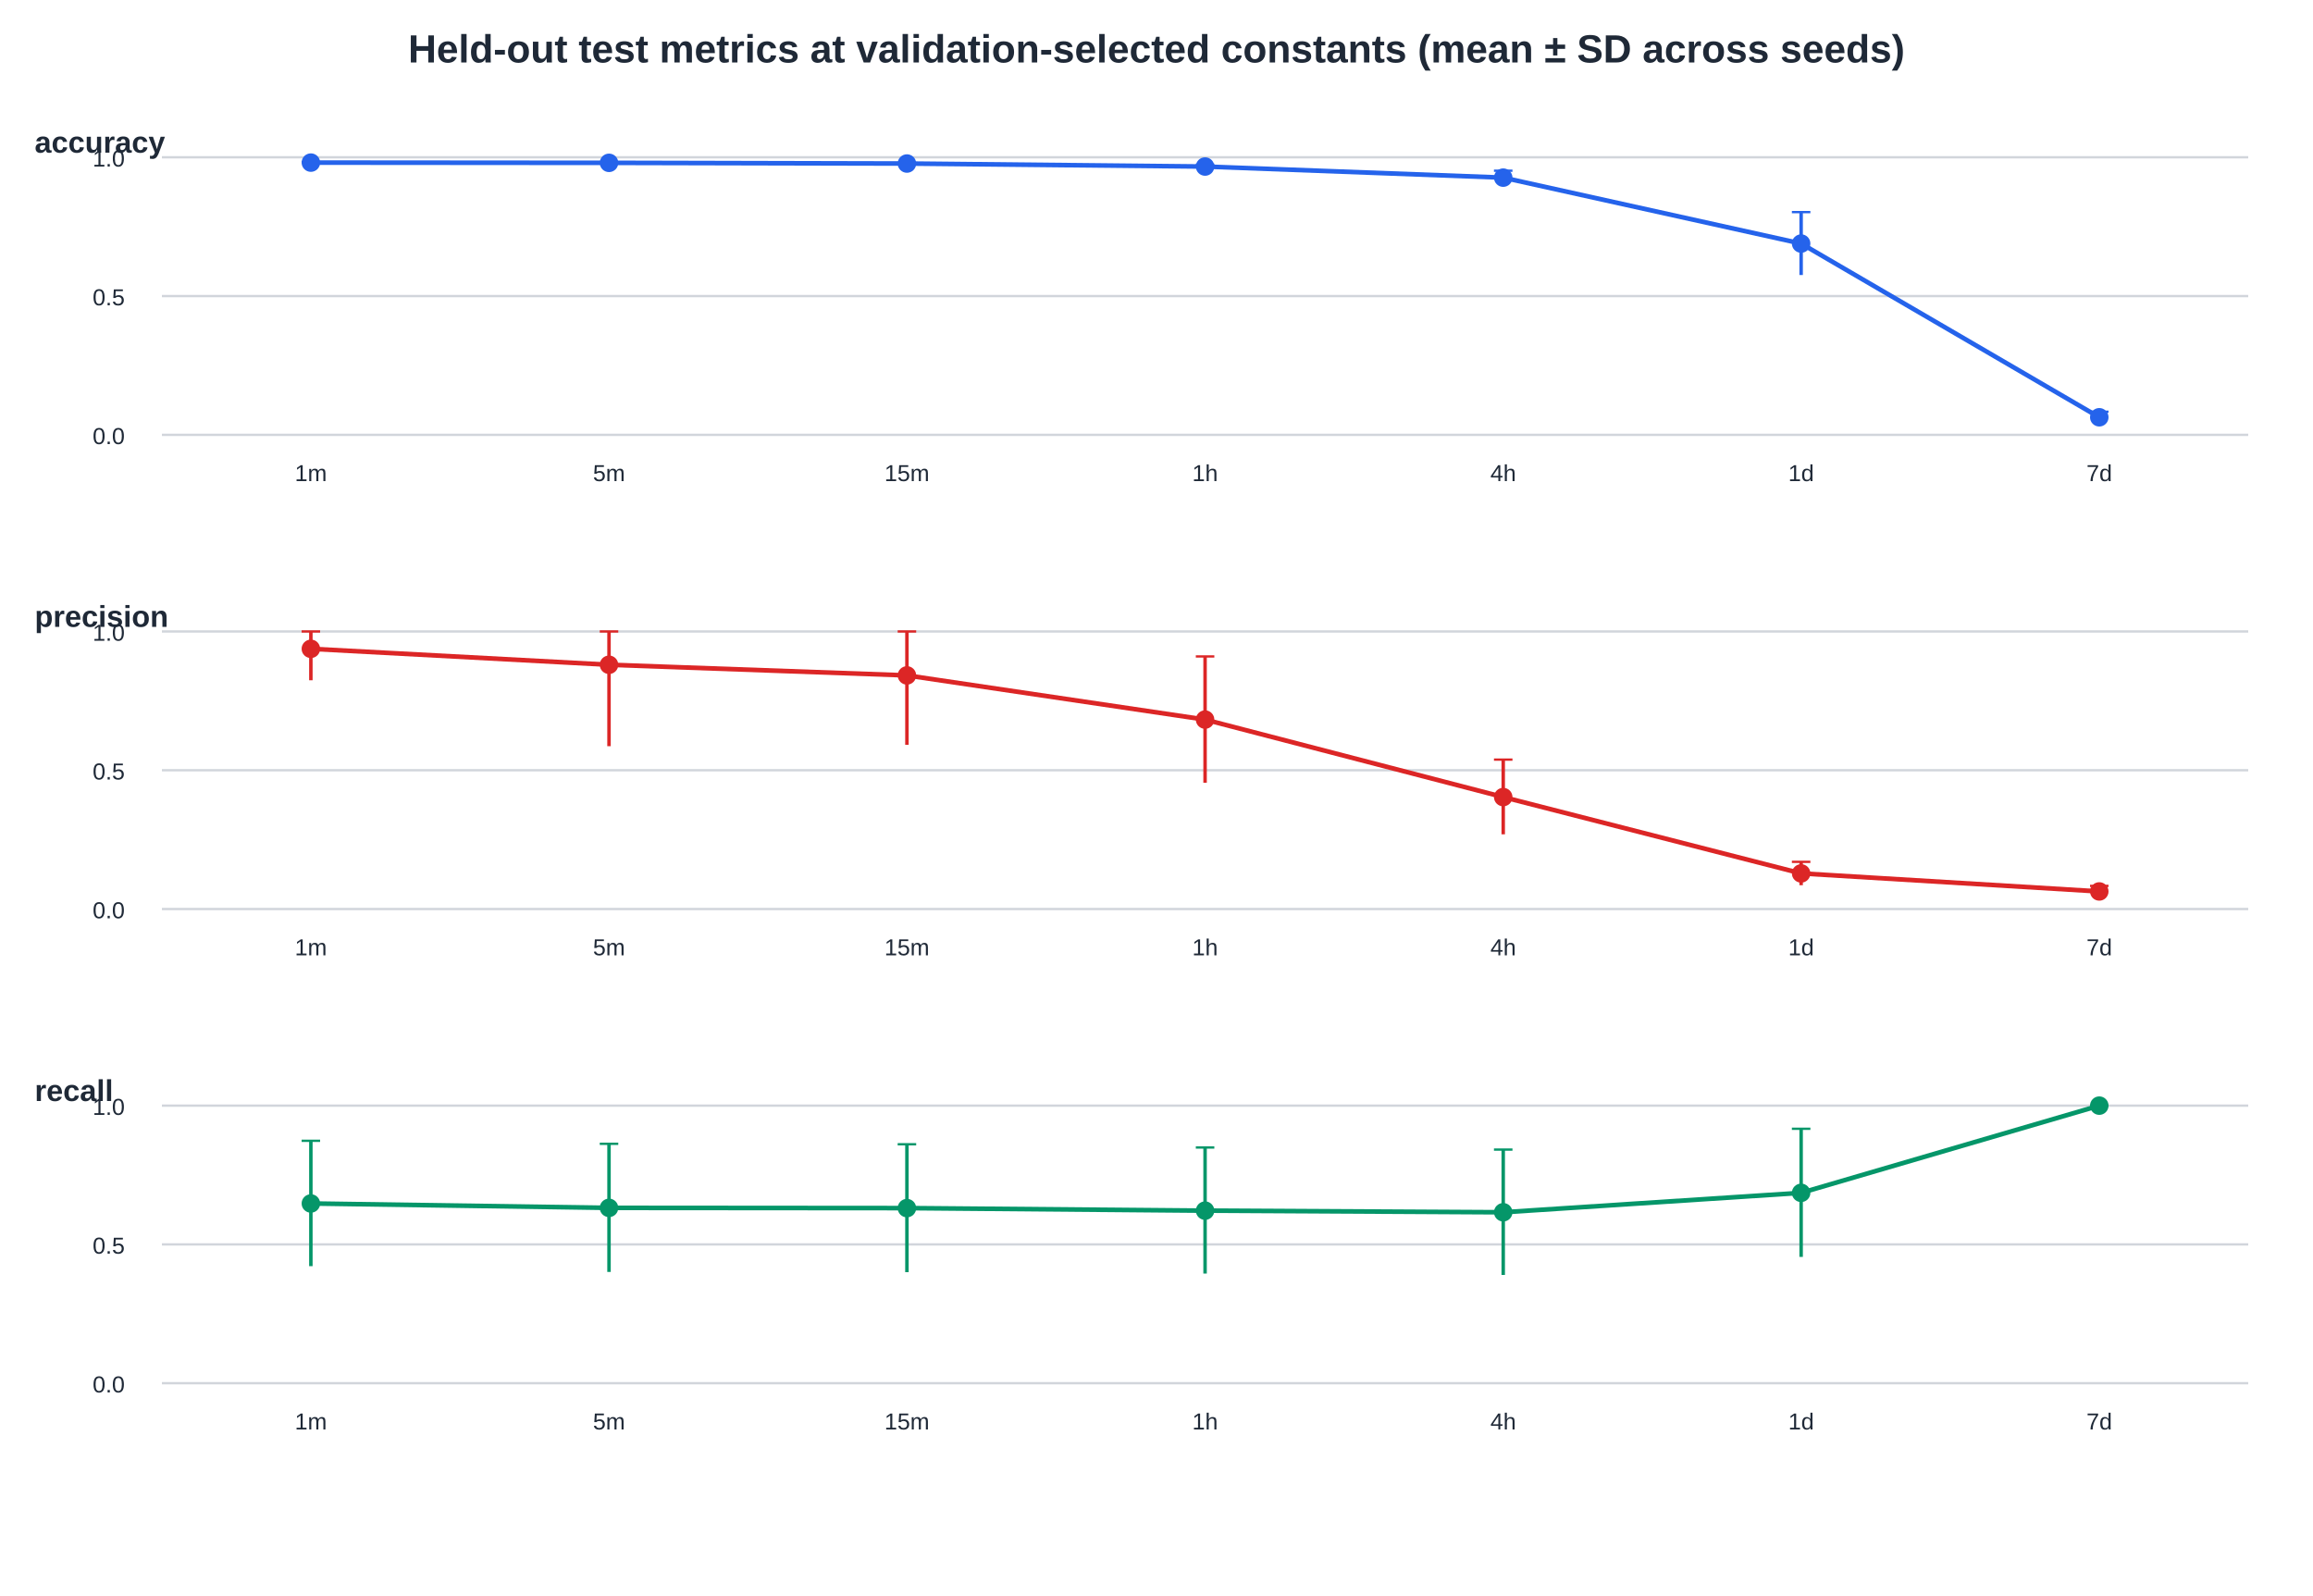
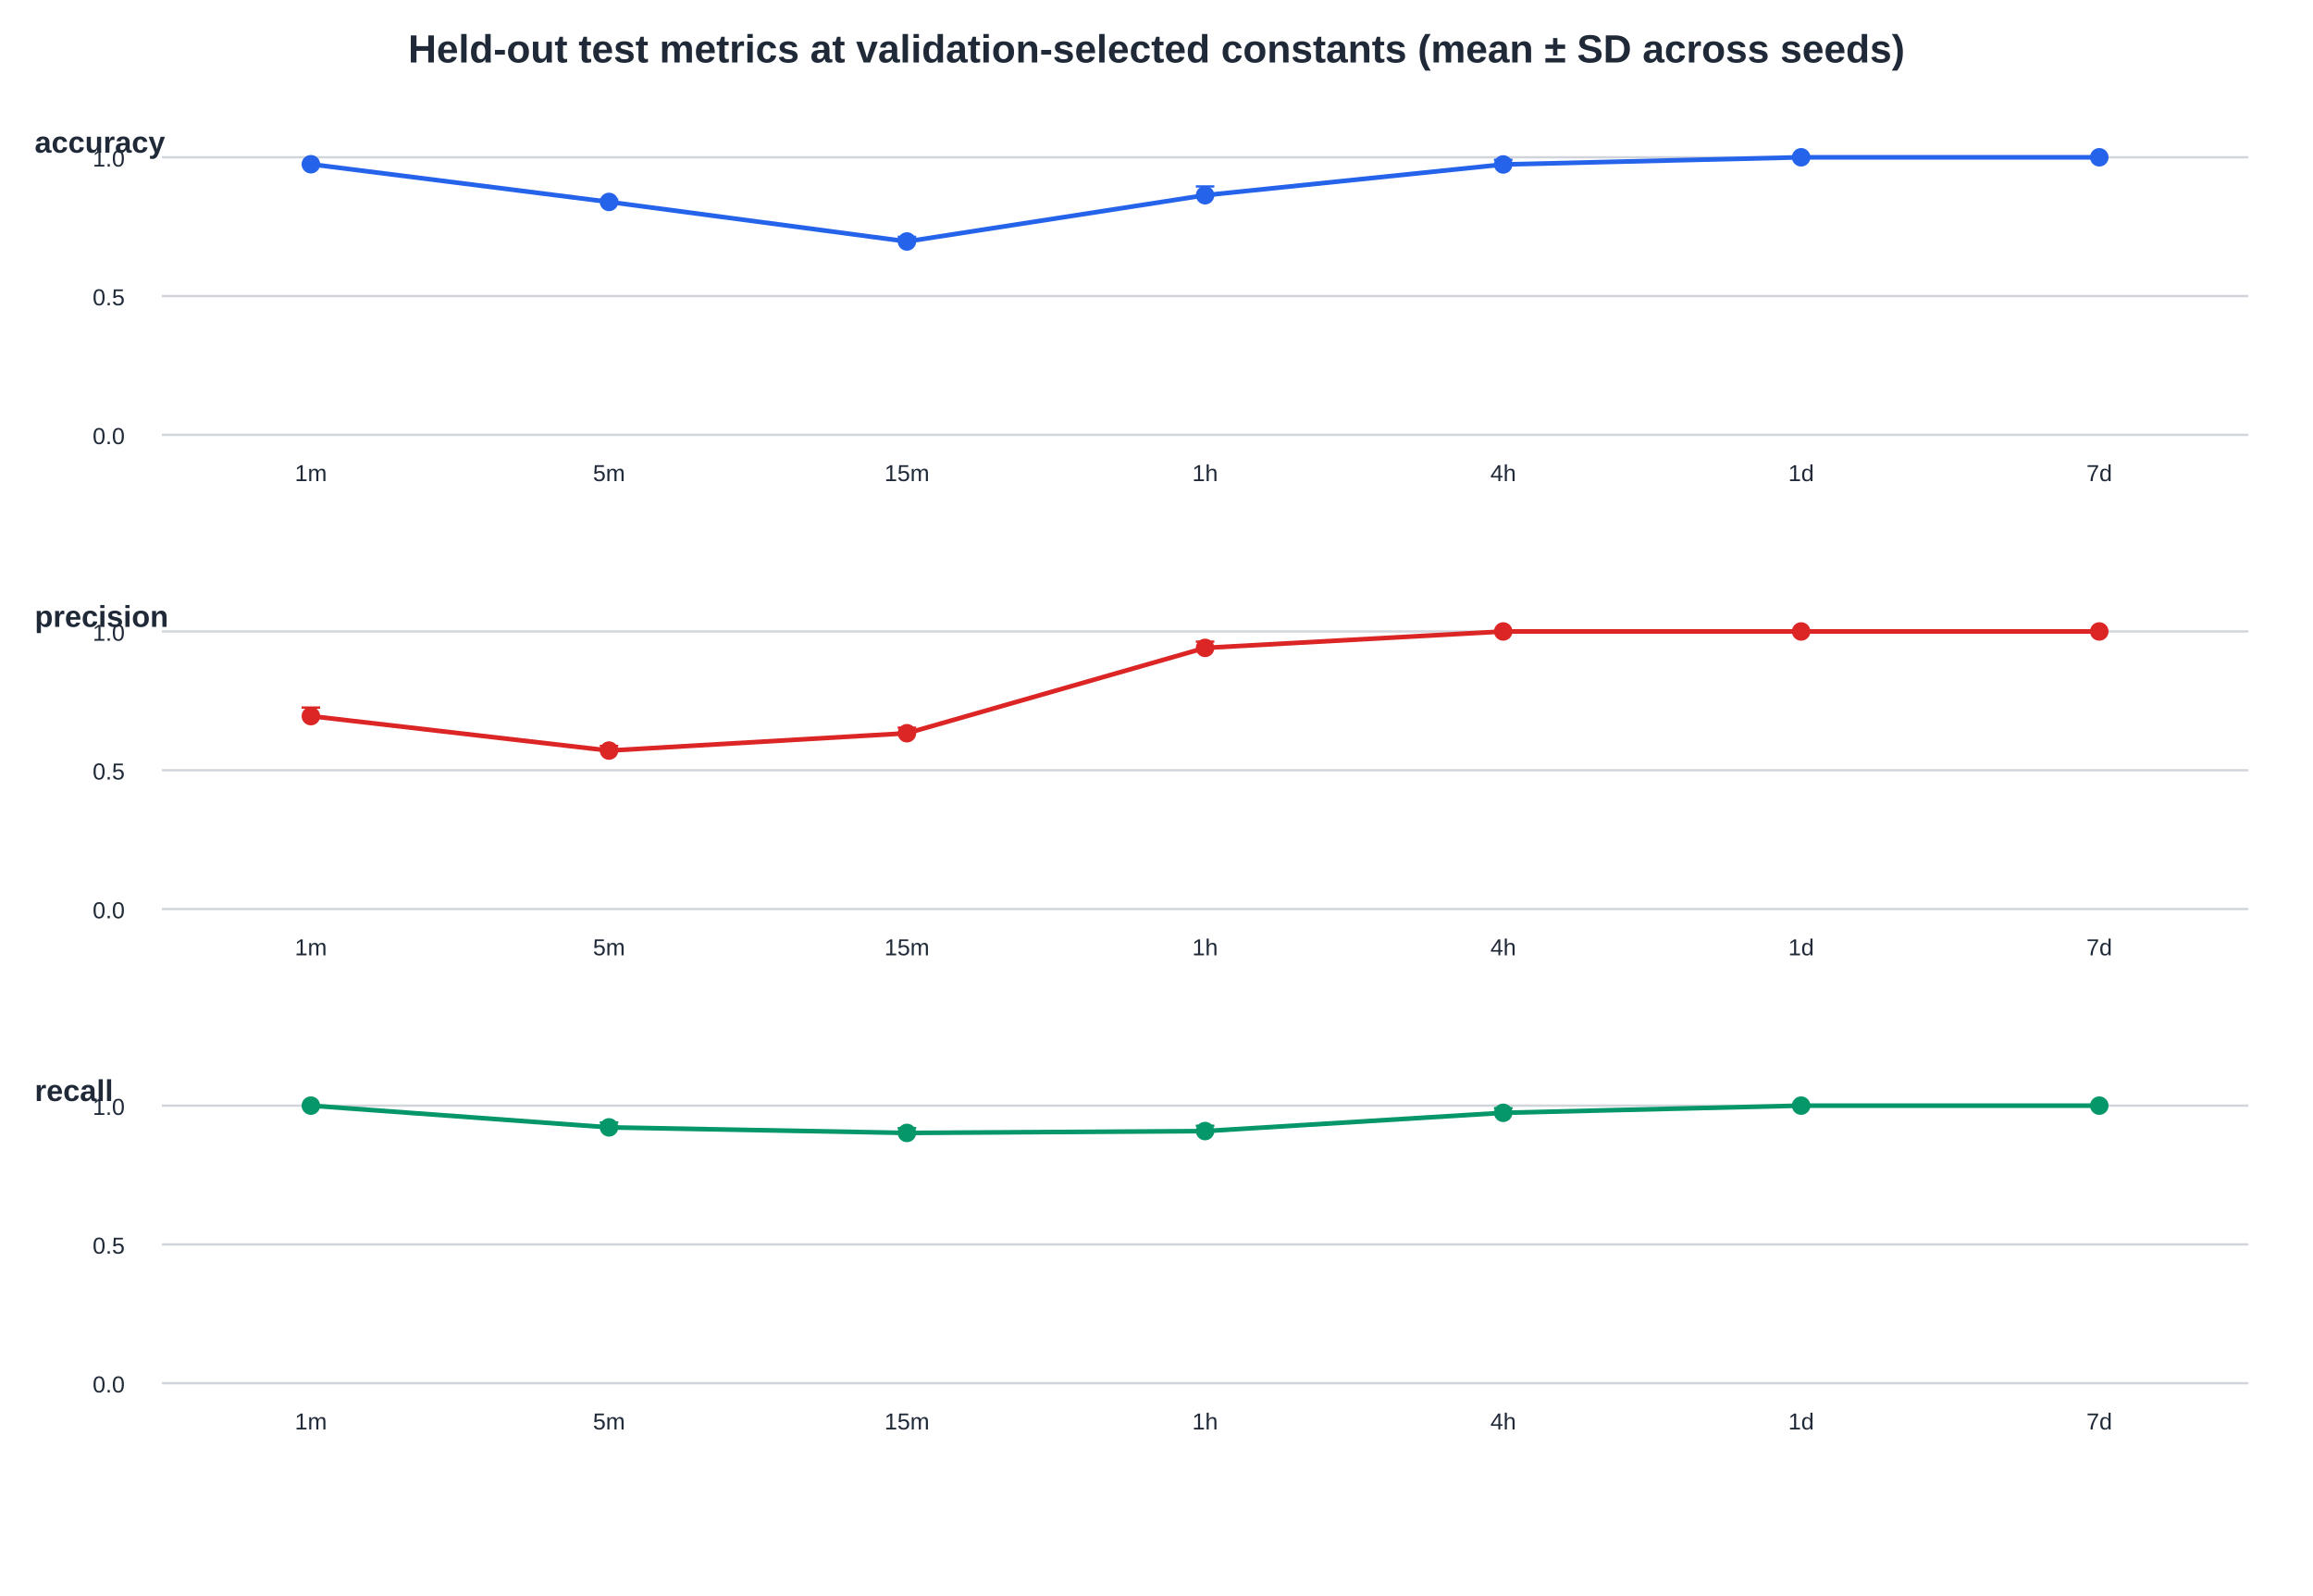
<svg xmlns="http://www.w3.org/2000/svg" width="1000" height="690" viewBox="0 0 1000 690">
  <style>text{font-family:Arial,sans-serif;fill:#1f2937}.title{text-anchor:middle;font-size:17px;font-weight:bold}.legend{font-size:12px}.frame{font-size:13px;font-weight:bold}.tick{font-size:10px;text-anchor:middle}.grid{stroke:#d1d5db;stroke-width:1}.axis{stroke:#6b7280;stroke-width:1}.selected{font-size:10px;fill:#374151}</style>
  <text x="500" y="27" class="title">Held-out test metrics at validation-selected constants (mean ± SD across seeds)</text>
  <text x="15" y="66" class="frame">accuracy</text>
  <line x1="70.0" y1="188.0" x2="972.0" y2="188.0" class="grid" />
  <text x="47" y="192.0" class="tick">0.0</text>
  <line x1="70.0" y1="128.0" x2="972.0" y2="128.0" class="grid" />
  <text x="47" y="132.0" class="tick">0.5</text>
  <line x1="70.0" y1="68.0" x2="972.0" y2="68.0" class="grid" />
  <text x="47" y="72.0" class="tick">1.0</text>
-   <line x1="134.4" y1="70.1" x2="134.4" y2="70.4" stroke="#2563eb" stroke-width="1.5" />
-   <line x1="130.4" y1="70.1" x2="138.4" y2="70.1" stroke="#2563eb" />
-   <circle cx="134.4" cy="70.3" r="4" fill="#2563eb" />
+   <line x1="134.4" y1="70.8" x2="134.4" y2="71.2" stroke="#2563eb" stroke-width="1.5" />
+   <line x1="130.4" y1="70.8" x2="138.4" y2="70.8" stroke="#2563eb" />
+   <circle cx="134.4" cy="71.0" r="4" fill="#2563eb" />
  <text x="134.4" y="208.0" class="tick">1m</text>
-   <line x1="263.3" y1="70.3" x2="263.3" y2="70.5" stroke="#2563eb" stroke-width="1.5" />
-   <line x1="259.3" y1="70.3" x2="267.3" y2="70.3" stroke="#2563eb" />
-   <circle cx="263.3" cy="70.4" r="4" fill="#2563eb" />
+   <line x1="263.3" y1="86.3" x2="263.3" y2="88.2" stroke="#2563eb" stroke-width="1.5" />
+   <line x1="259.3" y1="86.3" x2="267.3" y2="86.3" stroke="#2563eb" />
+   <circle cx="263.3" cy="87.3" r="4" fill="#2563eb" />
  <text x="263.3" y="208.0" class="tick">5m</text>
-   <line x1="392.1" y1="70.5" x2="392.1" y2="70.9" stroke="#2563eb" stroke-width="1.5" />
-   <line x1="388.1" y1="70.5" x2="396.1" y2="70.5" stroke="#2563eb" />
-   <circle cx="392.1" cy="70.7" r="4" fill="#2563eb" />
+   <line x1="392.1" y1="102.4" x2="392.1" y2="106.3" stroke="#2563eb" stroke-width="1.5" />
+   <line x1="388.1" y1="102.4" x2="396.1" y2="102.4" stroke="#2563eb" />
+   <circle cx="392.1" cy="104.4" r="4" fill="#2563eb" />
  <text x="392.1" y="208.0" class="tick">15m</text>
-   <line x1="521.0" y1="71.2" x2="521.0" y2="72.8" stroke="#2563eb" stroke-width="1.5" />
-   <line x1="517.0" y1="71.2" x2="525.0" y2="71.2" stroke="#2563eb" />
-   <circle cx="521.0" cy="72.0" r="4" fill="#2563eb" />
+   <line x1="521.0" y1="80.6" x2="521.0" y2="88.1" stroke="#2563eb" stroke-width="1.5" />
+   <line x1="517.0" y1="80.6" x2="525.0" y2="80.6" stroke="#2563eb" />
+   <circle cx="521.0" cy="84.4" r="4" fill="#2563eb" />
  <text x="521.0" y="208.0" class="tick">1h</text>
-   <line x1="649.9" y1="73.8" x2="649.9" y2="79.8" stroke="#2563eb" stroke-width="1.5" />
-   <line x1="645.9" y1="73.8" x2="653.9" y2="73.8" stroke="#2563eb" />
-   <circle cx="649.9" cy="76.8" r="4" fill="#2563eb" />
+   <line x1="649.9" y1="69.1" x2="649.9" y2="73.1" stroke="#2563eb" stroke-width="1.5" />
+   <line x1="645.9" y1="69.1" x2="653.9" y2="69.1" stroke="#2563eb" />
+   <circle cx="649.9" cy="71.1" r="4" fill="#2563eb" />
  <text x="649.9" y="208.0" class="tick">4h</text>
-   <line x1="778.7" y1="91.7" x2="778.7" y2="118.9" stroke="#2563eb" stroke-width="1.5" />
-   <line x1="774.7" y1="91.7" x2="782.7" y2="91.7" stroke="#2563eb" />
-   <circle cx="778.7" cy="105.3" r="4" fill="#2563eb" />
+   <line x1="778.7" y1="68.0" x2="778.7" y2="68.0" stroke="#2563eb" stroke-width="1.5" />
+   <line x1="774.7" y1="68.0" x2="782.7" y2="68.0" stroke="#2563eb" />
+   <circle cx="778.7" cy="68.0" r="4" fill="#2563eb" />
  <text x="778.7" y="208.0" class="tick">1d</text>
-   <line x1="907.6" y1="178.0" x2="907.6" y2="182.8" stroke="#2563eb" stroke-width="1.5" />
-   <line x1="903.6" y1="178.0" x2="911.6" y2="178.0" stroke="#2563eb" />
-   <circle cx="907.6" cy="180.4" r="4" fill="#2563eb" />
+   <line x1="907.6" y1="68.0" x2="907.6" y2="68.0" stroke="#2563eb" stroke-width="1.5" />
+   <line x1="903.6" y1="68.0" x2="911.6" y2="68.0" stroke="#2563eb" />
+   <circle cx="907.6" cy="68.0" r="4" fill="#2563eb" />
  <text x="907.6" y="208.0" class="tick">7d</text>
-   <polyline points="134.4,70.3 263.3,70.4 392.1,70.7 521.0,72.0 649.9,76.8 778.7,105.3 907.6,180.4" fill="none" stroke="#2563eb" stroke-width="2" />
+   <polyline points="134.4,71.0 263.3,87.3 392.1,104.4 521.0,84.4 649.9,71.1 778.7,68.0 907.6,68.0" fill="none" stroke="#2563eb" stroke-width="2" />
  <text x="15" y="271" class="frame">precision</text>
  <line x1="70.0" y1="393.0" x2="972.0" y2="393.0" class="grid" />
  <text x="47" y="397.0" class="tick">0.0</text>
  <line x1="70.0" y1="333.0" x2="972.0" y2="333.0" class="grid" />
  <text x="47" y="337.0" class="tick">0.5</text>
  <line x1="70.0" y1="273.0" x2="972.0" y2="273.0" class="grid" />
  <text x="47" y="277.0" class="tick">1.0</text>
-   <line x1="134.4" y1="273.0" x2="134.4" y2="294.1" stroke="#dc2626" stroke-width="1.5" />
-   <line x1="130.4" y1="273.0" x2="138.4" y2="273.0" stroke="#dc2626" />
-   <circle cx="134.4" cy="280.5" r="4" fill="#dc2626" />
+   <line x1="134.4" y1="305.9" x2="134.4" y2="313.2" stroke="#dc2626" stroke-width="1.5" />
+   <line x1="130.4" y1="305.9" x2="138.4" y2="305.9" stroke="#dc2626" />
+   <circle cx="134.4" cy="309.6" r="4" fill="#dc2626" />
  <text x="134.4" y="413.0" class="tick">1m</text>
-   <line x1="263.3" y1="273.0" x2="263.3" y2="322.6" stroke="#dc2626" stroke-width="1.5" />
-   <line x1="259.3" y1="273.0" x2="267.3" y2="273.0" stroke="#dc2626" />
-   <circle cx="263.3" cy="287.4" r="4" fill="#dc2626" />
+   <line x1="263.3" y1="322.5" x2="263.3" y2="326.4" stroke="#dc2626" stroke-width="1.5" />
+   <line x1="259.3" y1="322.5" x2="267.3" y2="322.5" stroke="#dc2626" />
+   <circle cx="263.3" cy="324.5" r="4" fill="#dc2626" />
  <text x="263.3" y="413.0" class="tick">5m</text>
-   <line x1="392.1" y1="273.0" x2="392.1" y2="322.0" stroke="#dc2626" stroke-width="1.5" />
-   <line x1="388.1" y1="273.0" x2="396.1" y2="273.0" stroke="#dc2626" />
-   <circle cx="392.1" cy="292.0" r="4" fill="#dc2626" />
+   <line x1="392.1" y1="314.6" x2="392.1" y2="319.5" stroke="#dc2626" stroke-width="1.5" />
+   <line x1="388.1" y1="314.6" x2="396.1" y2="314.6" stroke="#dc2626" />
+   <circle cx="392.1" cy="317.0" r="4" fill="#dc2626" />
  <text x="392.1" y="413.0" class="tick">15m</text>
-   <line x1="521.0" y1="283.8" x2="521.0" y2="338.4" stroke="#dc2626" stroke-width="1.5" />
-   <line x1="517.0" y1="283.8" x2="525.0" y2="283.8" stroke="#dc2626" />
-   <circle cx="521.0" cy="311.1" r="4" fill="#dc2626" />
+   <line x1="521.0" y1="277.4" x2="521.0" y2="282.8" stroke="#dc2626" stroke-width="1.5" />
+   <line x1="517.0" y1="277.4" x2="525.0" y2="277.4" stroke="#dc2626" />
+   <circle cx="521.0" cy="280.1" r="4" fill="#dc2626" />
  <text x="521.0" y="413.0" class="tick">1h</text>
-   <line x1="649.9" y1="328.4" x2="649.9" y2="360.7" stroke="#dc2626" stroke-width="1.5" />
-   <line x1="645.9" y1="328.4" x2="653.9" y2="328.4" stroke="#dc2626" />
-   <circle cx="649.9" cy="344.6" r="4" fill="#dc2626" />
+   <line x1="649.9" y1="273.0" x2="649.9" y2="273.0" stroke="#dc2626" stroke-width="1.5" />
+   <line x1="645.9" y1="273.0" x2="653.9" y2="273.0" stroke="#dc2626" />
+   <circle cx="649.9" cy="273.0" r="4" fill="#dc2626" />
  <text x="649.9" y="413.0" class="tick">4h</text>
-   <line x1="778.7" y1="372.6" x2="778.7" y2="382.7" stroke="#dc2626" stroke-width="1.5" />
-   <line x1="774.7" y1="372.6" x2="782.7" y2="372.6" stroke="#dc2626" />
-   <circle cx="778.7" cy="377.6" r="4" fill="#dc2626" />
+   <line x1="778.7" y1="273.0" x2="778.7" y2="273.0" stroke="#dc2626" stroke-width="1.5" />
+   <line x1="774.7" y1="273.0" x2="782.7" y2="273.0" stroke="#dc2626" />
+   <circle cx="778.7" cy="273.0" r="4" fill="#dc2626" />
  <text x="778.7" y="413.0" class="tick">1d</text>
-   <line x1="907.6" y1="383.0" x2="907.6" y2="387.8" stroke="#dc2626" stroke-width="1.5" />
-   <line x1="903.6" y1="383.0" x2="911.6" y2="383.0" stroke="#dc2626" />
-   <circle cx="907.6" cy="385.4" r="4" fill="#dc2626" />
+   <line x1="907.6" y1="273.0" x2="907.6" y2="273.0" stroke="#dc2626" stroke-width="1.5" />
+   <line x1="903.6" y1="273.0" x2="911.6" y2="273.0" stroke="#dc2626" />
+   <circle cx="907.6" cy="273.0" r="4" fill="#dc2626" />
  <text x="907.6" y="413.0" class="tick">7d</text>
-   <polyline points="134.4,280.5 263.3,287.4 392.1,292.0 521.0,311.1 649.9,344.6 778.7,377.6 907.6,385.4" fill="none" stroke="#dc2626" stroke-width="2" />
+   <polyline points="134.4,309.6 263.3,324.5 392.1,317.0 521.0,280.1 649.9,273.0 778.7,273.0 907.6,273.0" fill="none" stroke="#dc2626" stroke-width="2" />
  <text x="15" y="476" class="frame">recall</text>
  <line x1="70.0" y1="598.0" x2="972.0" y2="598.0" class="grid" />
  <text x="47" y="602.0" class="tick">0.0</text>
  <line x1="70.0" y1="538.0" x2="972.0" y2="538.0" class="grid" />
  <text x="47" y="542.0" class="tick">0.5</text>
  <line x1="70.0" y1="478.0" x2="972.0" y2="478.0" class="grid" />
  <text x="47" y="482.0" class="tick">1.0</text>
-   <line x1="134.4" y1="493.2" x2="134.4" y2="547.4" stroke="#059669" stroke-width="1.5" />
-   <line x1="130.4" y1="493.2" x2="138.4" y2="493.2" stroke="#059669" />
-   <circle cx="134.4" cy="520.3" r="4" fill="#059669" />
+   <line x1="134.4" y1="478.0" x2="134.4" y2="478.0" stroke="#059669" stroke-width="1.5" />
+   <line x1="130.4" y1="478.0" x2="138.4" y2="478.0" stroke="#059669" />
+   <circle cx="134.4" cy="478.0" r="4" fill="#059669" />
  <text x="134.4" y="618.0" class="tick">1m</text>
-   <line x1="263.3" y1="494.5" x2="263.3" y2="549.9" stroke="#059669" stroke-width="1.5" />
-   <line x1="259.3" y1="494.5" x2="267.3" y2="494.5" stroke="#059669" />
-   <circle cx="263.3" cy="522.2" r="4" fill="#059669" />
+   <line x1="263.3" y1="485.3" x2="263.3" y2="489.4" stroke="#059669" stroke-width="1.5" />
+   <line x1="259.3" y1="485.3" x2="267.3" y2="485.3" stroke="#059669" />
+   <circle cx="263.3" cy="487.4" r="4" fill="#059669" />
  <text x="263.3" y="618.0" class="tick">5m</text>
-   <line x1="392.1" y1="494.7" x2="392.1" y2="550.0" stroke="#059669" stroke-width="1.5" />
-   <line x1="388.1" y1="494.7" x2="396.1" y2="494.7" stroke="#059669" />
-   <circle cx="392.1" cy="522.3" r="4" fill="#059669" />
+   <line x1="392.1" y1="487.7" x2="392.1" y2="491.9" stroke="#059669" stroke-width="1.5" />
+   <line x1="388.1" y1="487.7" x2="396.1" y2="487.7" stroke="#059669" />
+   <circle cx="392.1" cy="489.8" r="4" fill="#059669" />
  <text x="392.1" y="618.0" class="tick">15m</text>
-   <line x1="521.0" y1="496.1" x2="521.0" y2="550.6" stroke="#059669" stroke-width="1.5" />
-   <line x1="517.0" y1="496.1" x2="525.0" y2="496.1" stroke="#059669" />
-   <circle cx="521.0" cy="523.4" r="4" fill="#059669" />
+   <line x1="521.0" y1="486.7" x2="521.0" y2="491.3" stroke="#059669" stroke-width="1.5" />
+   <line x1="517.0" y1="486.7" x2="525.0" y2="486.7" stroke="#059669" />
+   <circle cx="521.0" cy="489.0" r="4" fill="#059669" />
  <text x="521.0" y="618.0" class="tick">1h</text>
-   <line x1="649.9" y1="497.0" x2="649.9" y2="551.2" stroke="#059669" stroke-width="1.5" />
-   <line x1="645.9" y1="497.0" x2="653.9" y2="497.0" stroke="#059669" />
-   <circle cx="649.9" cy="524.1" r="4" fill="#059669" />
+   <line x1="649.9" y1="479.1" x2="649.9" y2="483.1" stroke="#059669" stroke-width="1.5" />
+   <line x1="645.9" y1="479.1" x2="653.9" y2="479.1" stroke="#059669" />
+   <circle cx="649.9" cy="481.1" r="4" fill="#059669" />
  <text x="649.9" y="618.0" class="tick">4h</text>
-   <line x1="778.7" y1="488.0" x2="778.7" y2="543.4" stroke="#059669" stroke-width="1.5" />
-   <line x1="774.7" y1="488.0" x2="782.7" y2="488.0" stroke="#059669" />
-   <circle cx="778.7" cy="515.7" r="4" fill="#059669" />
+   <line x1="778.7" y1="478.0" x2="778.7" y2="478.0" stroke="#059669" stroke-width="1.5" />
+   <line x1="774.7" y1="478.0" x2="782.7" y2="478.0" stroke="#059669" />
+   <circle cx="778.7" cy="478.0" r="4" fill="#059669" />
  <text x="778.7" y="618.0" class="tick">1d</text>
  <line x1="907.6" y1="478.0" x2="907.6" y2="478.0" stroke="#059669" stroke-width="1.5" />
  <line x1="903.6" y1="478.0" x2="911.6" y2="478.0" stroke="#059669" />
  <circle cx="907.6" cy="478.0" r="4" fill="#059669" />
  <text x="907.6" y="618.0" class="tick">7d</text>
-   <polyline points="134.4,520.3 263.3,522.2 392.1,522.3 521.0,523.4 649.9,524.1 778.7,515.7 907.6,478.0" fill="none" stroke="#059669" stroke-width="2" />
+   <polyline points="134.4,478.0 263.3,487.4 392.1,489.8 521.0,489.0 649.9,481.1 778.7,478.0 907.6,478.0" fill="none" stroke="#059669" stroke-width="2" />
</svg>
